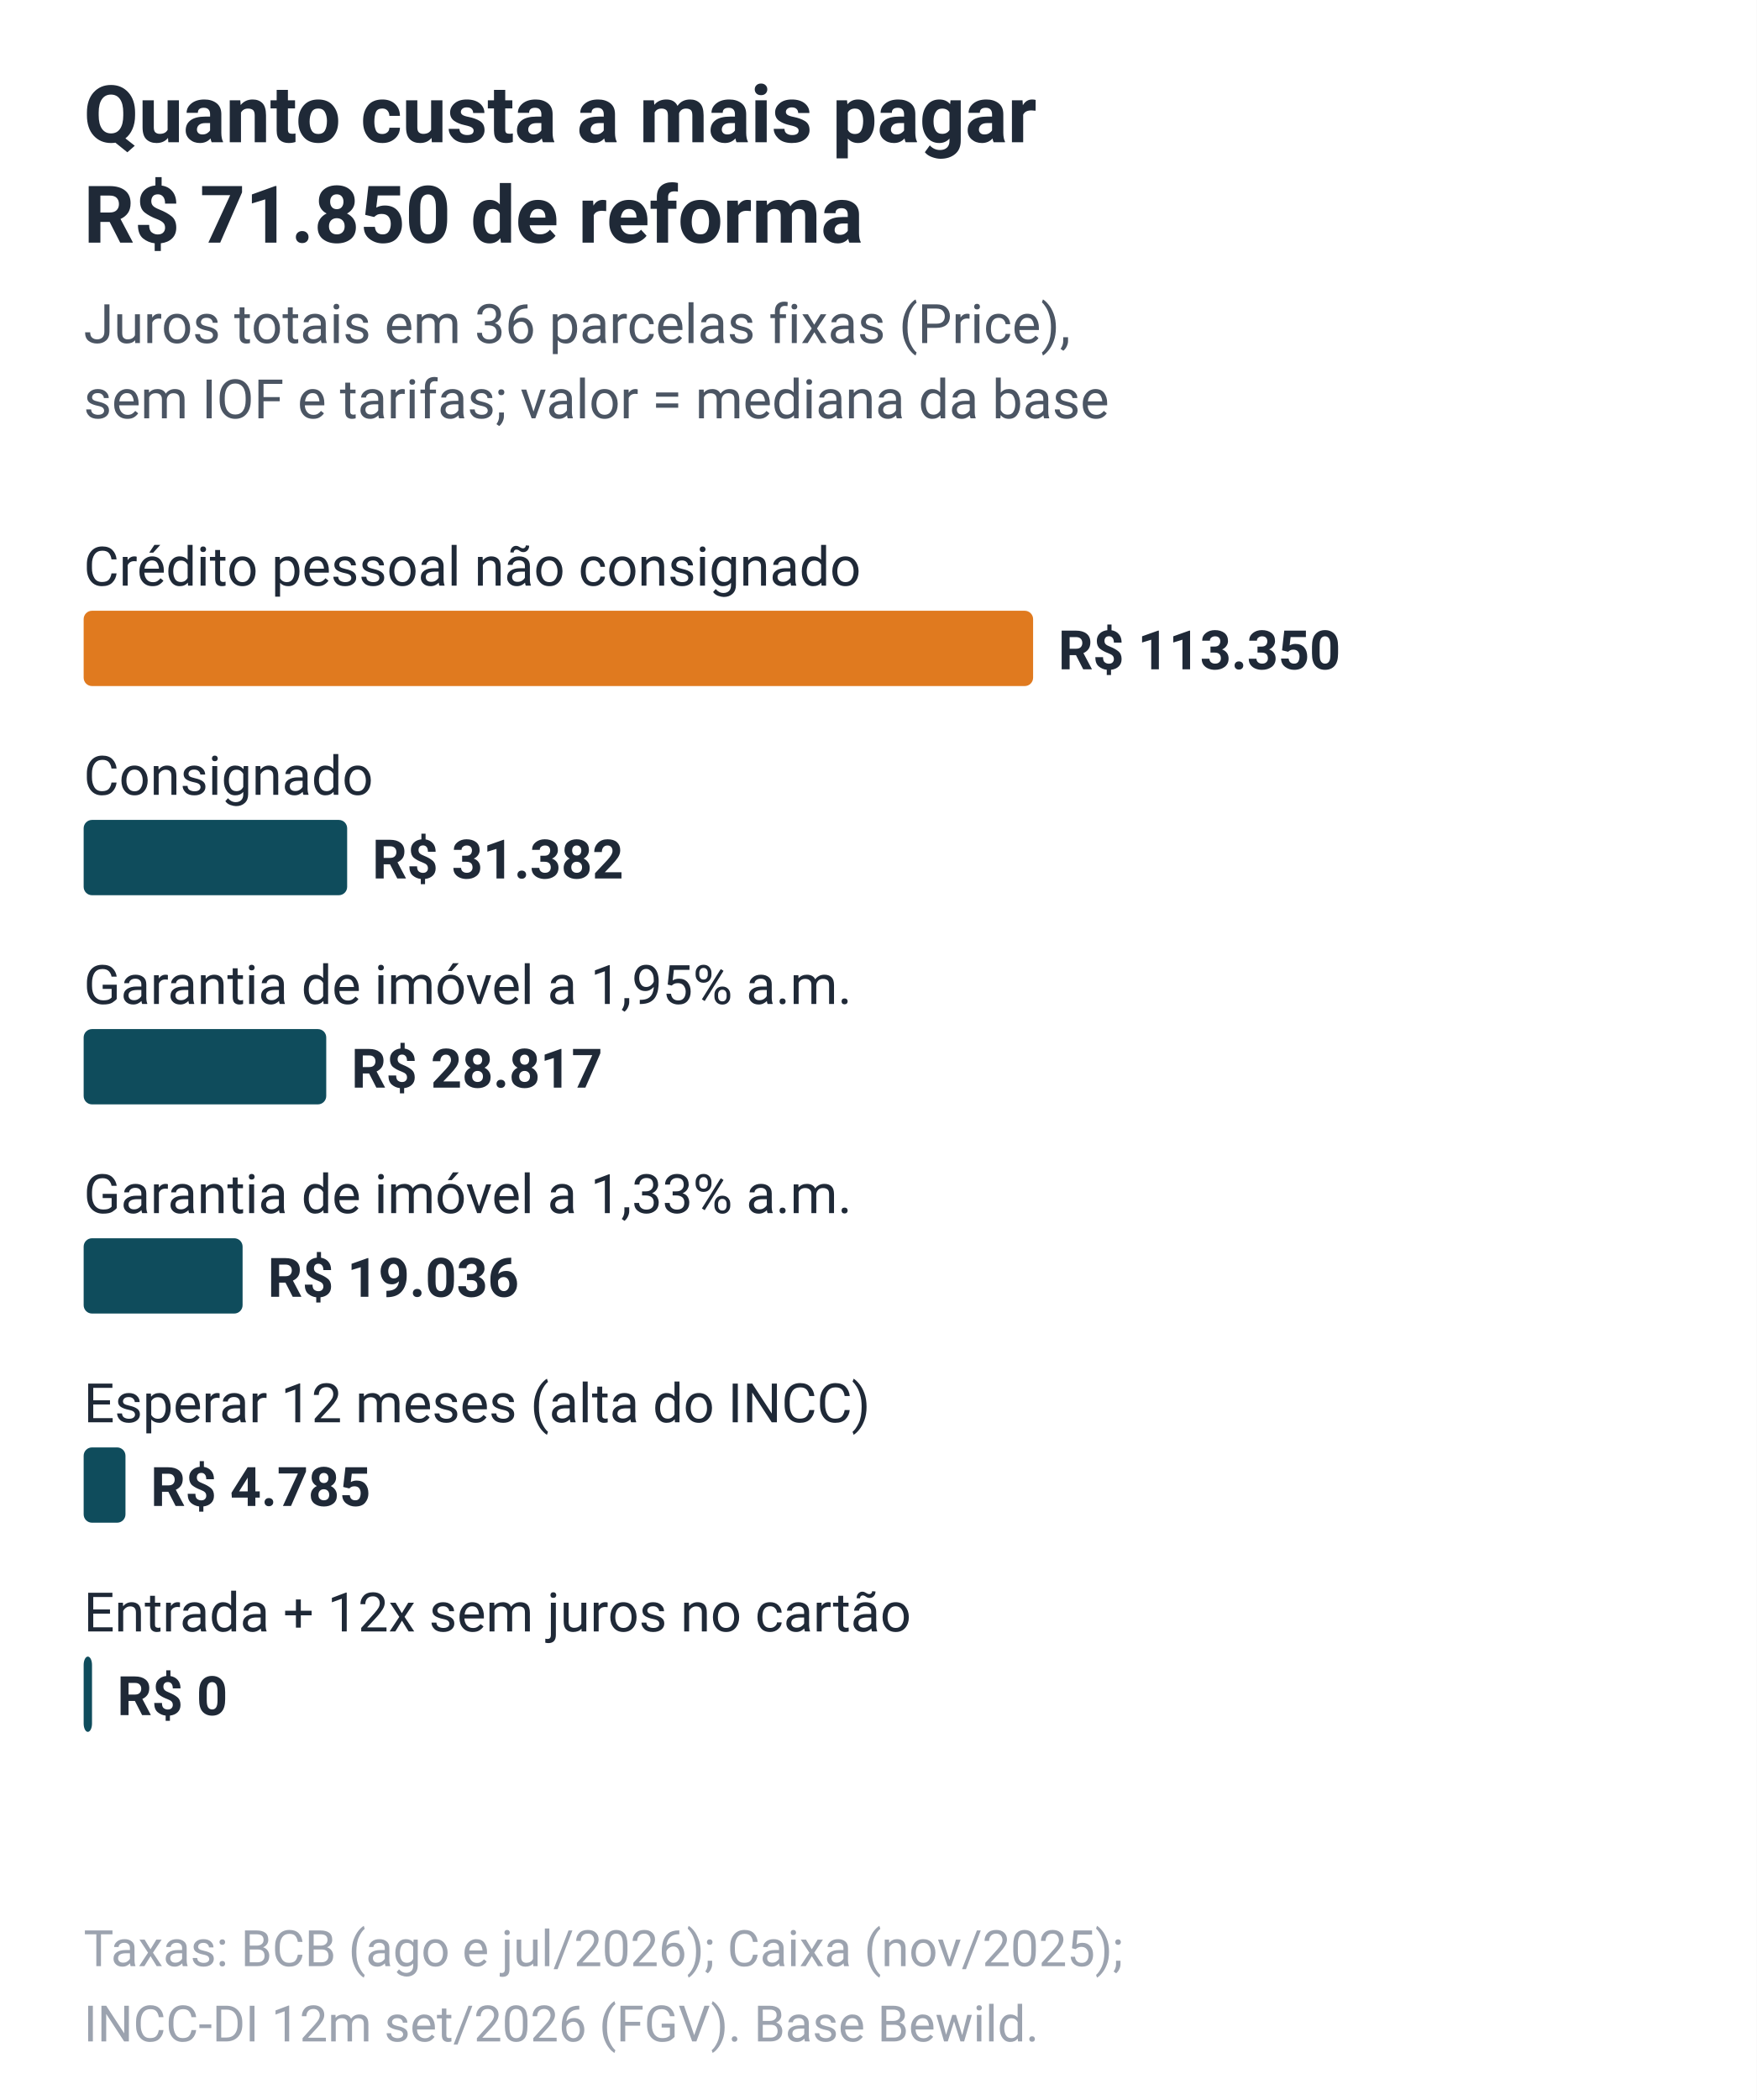
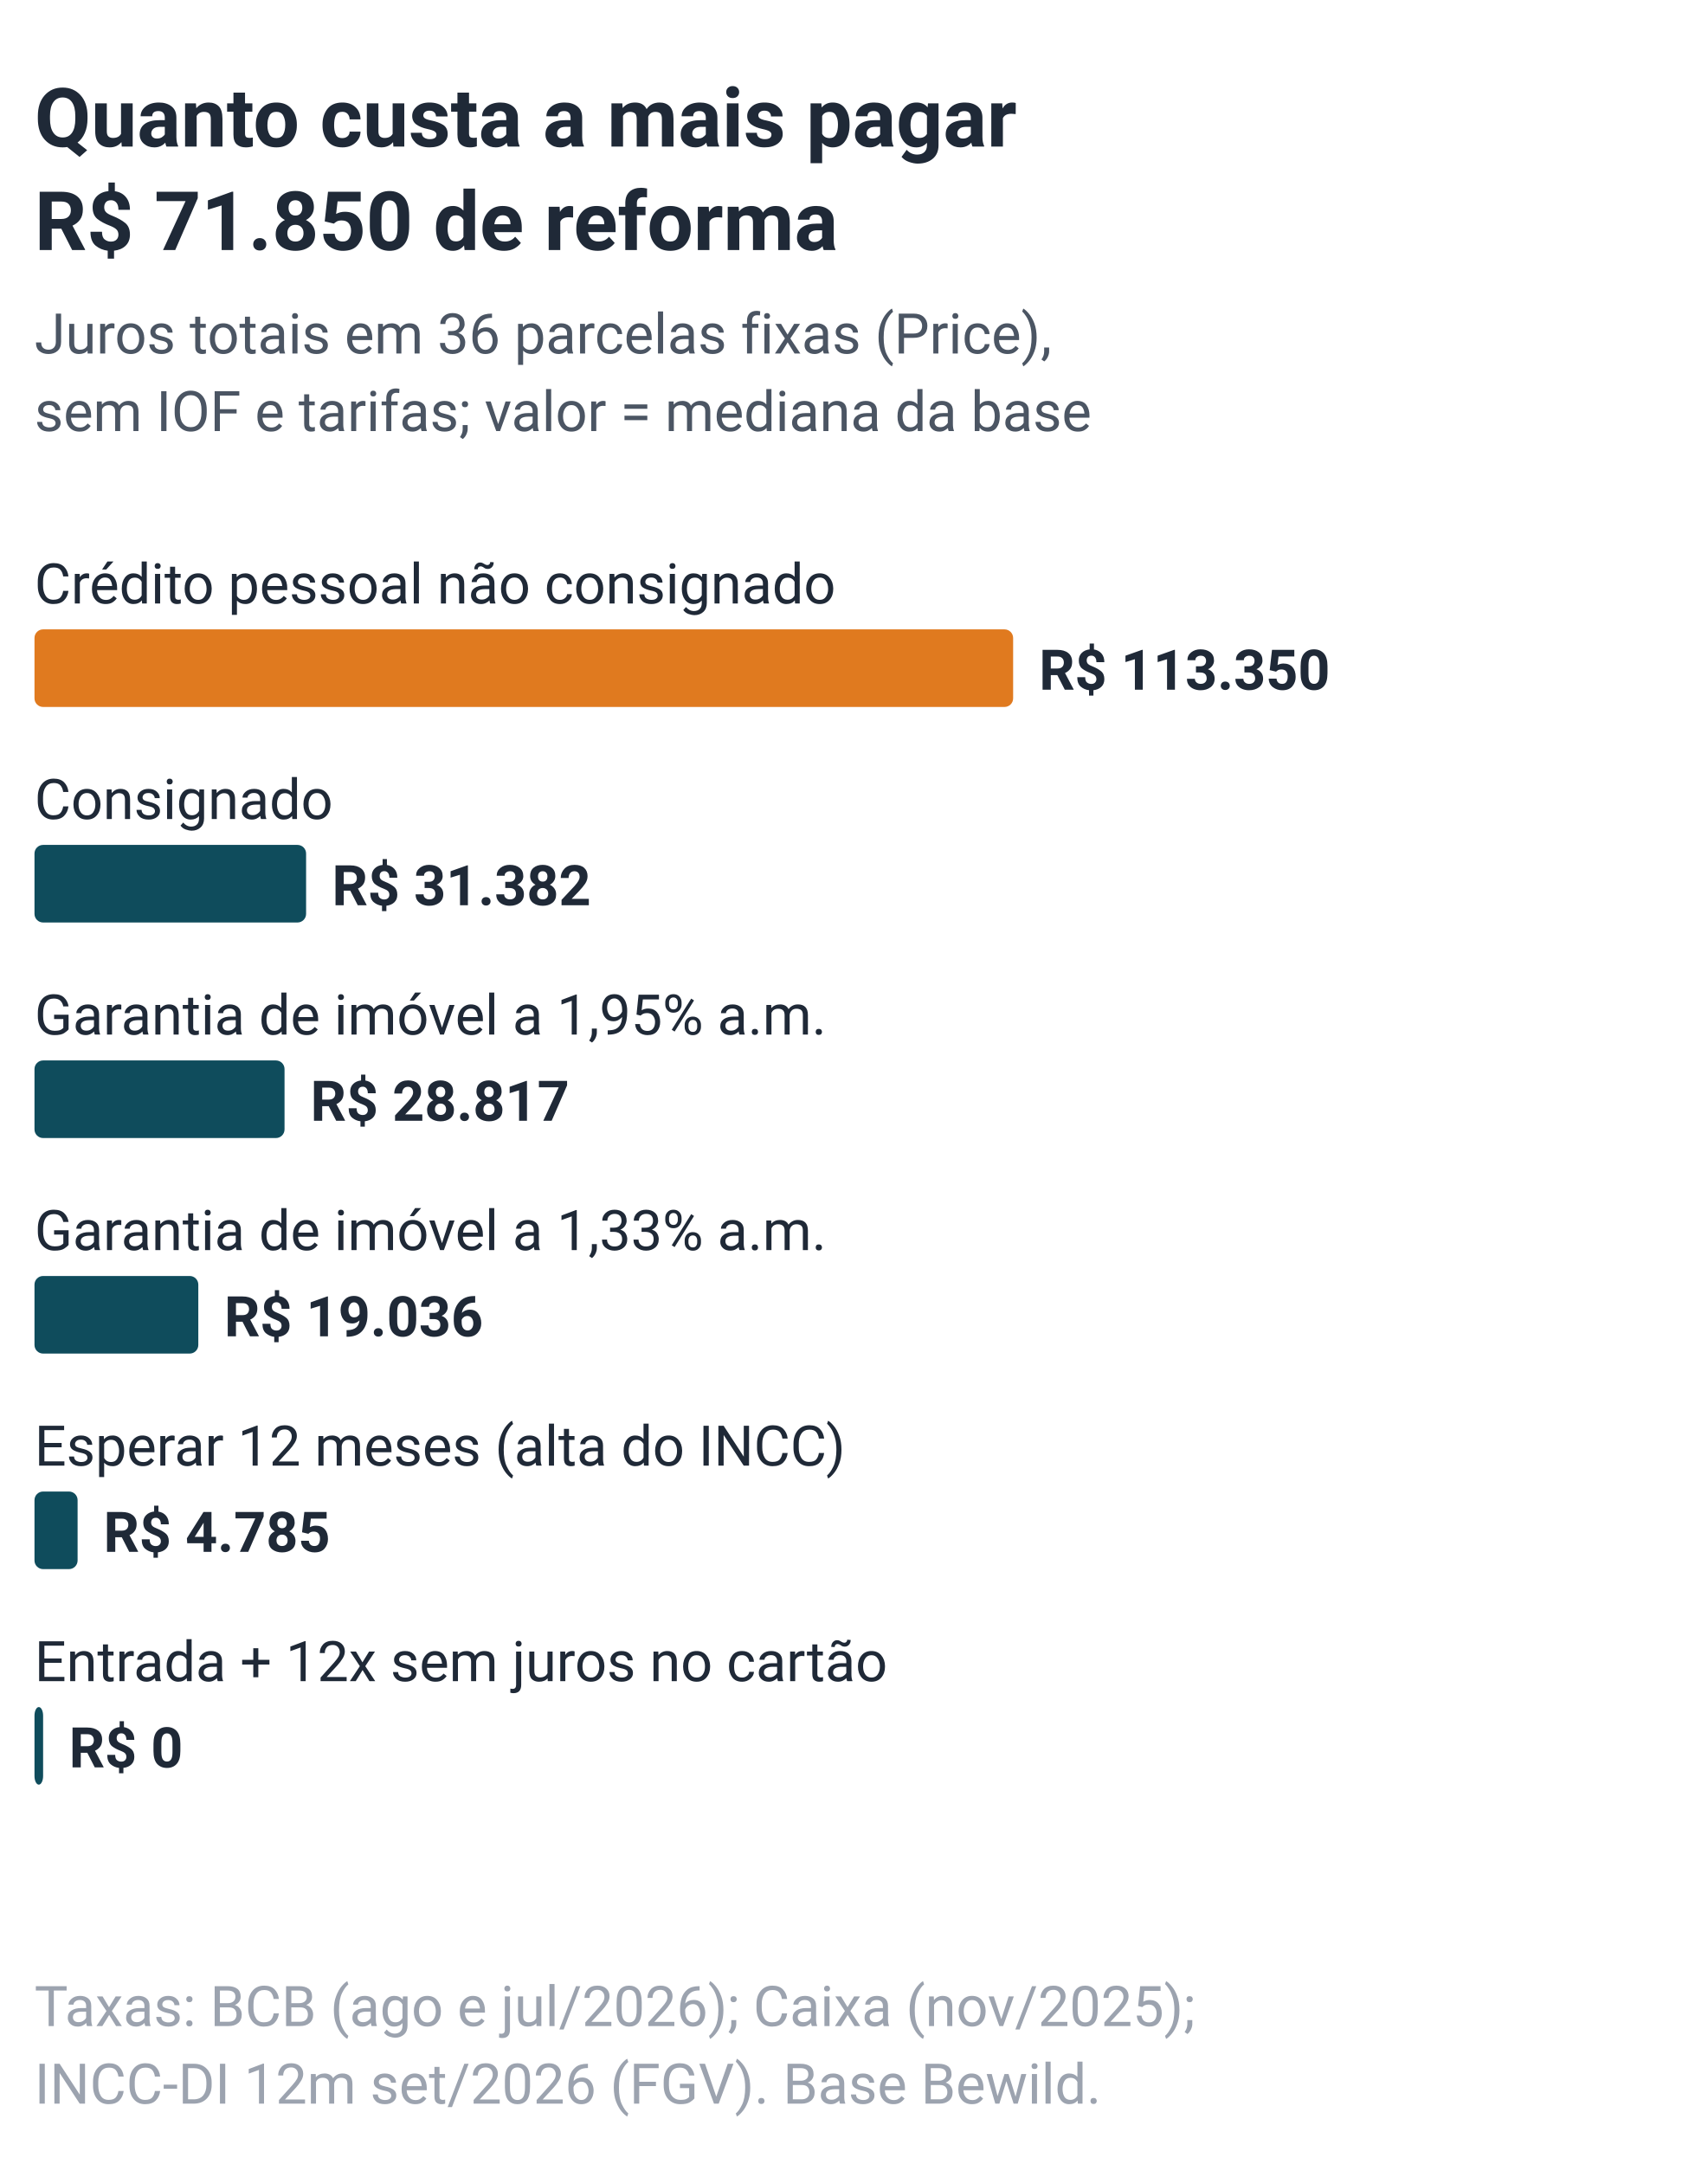
- <svg xmlns="http://www.w3.org/2000/svg" width="420" height="502" viewBox="0 0 420 502" role="img" font-family="system-ui,-apple-system,Segoe UI,Roboto,Arial,sans-serif">
+ <svg xmlns="http://www.w3.org/2000/svg" width="396" height="502" viewBox="12 0 396 502" role="img" font-family="system-ui,-apple-system,Segoe UI,Roboto,Arial,sans-serif">
  <rect width="420" height="502" fill="#FFFFFF" />
  <text x="20" y="34" font-size="19" font-weight="700" fill="#1F2937">Quanto custa a mais pagar</text>
  <text x="20" y="58" font-size="19" font-weight="700" fill="#1F2937">R$ 71.850 de reforma</text>
  <text x="20" y="82" font-size="13" fill="#4B5563">Juros totais em 36 parcelas fixas (Price),</text>
  <text x="20" y="100" font-size="13" fill="#4B5563">sem IOF e tarifas; valor = mediana da base</text>
  <text x="20" y="140" font-size="13" fill="#1F2937">Crédito pessoal não consignado</text>
  <rect x="20" y="146" width="227" height="18" rx="2" fill="#E07A1F" />
  <text x="253" y="160" font-size="13" font-weight="600" fill="#1F2937">R$ 113.350</text>
  <text x="20" y="190" font-size="13" fill="#1F2937">Consignado</text>
  <rect x="20" y="196" width="63" height="18" rx="2" fill="#0F4C5C" />
  <text x="89" y="210" font-size="13" font-weight="600" fill="#1F2937">R$ 31.382</text>
  <text x="20" y="240" font-size="13" fill="#1F2937">Garantia de imóvel a 1,95% a.m.</text>
  <rect x="20" y="246" width="58" height="18" rx="2" fill="#0F4C5C" />
  <text x="84" y="260" font-size="13" font-weight="600" fill="#1F2937">R$ 28.817</text>
  <text x="20" y="290" font-size="13" fill="#1F2937">Garantia de imóvel a 1,33% a.m.</text>
  <rect x="20" y="296" width="38" height="18" rx="2" fill="#0F4C5C" />
  <text x="64" y="310" font-size="13" font-weight="600" fill="#1F2937">R$ 19.036</text>
  <text x="20" y="340" font-size="13" fill="#1F2937">Esperar 12 meses (alta do INCC)</text>
  <rect x="20" y="346" width="10" height="18" rx="2" fill="#0F4C5C" />
  <text x="36" y="360" font-size="13" font-weight="600" fill="#1F2937">R$ 4.785</text>
  <text x="20" y="390" font-size="13" fill="#1F2937">Entrada + 12x sem juros no cartão</text>
  <rect x="20" y="396" width="2" height="18" rx="2" fill="#0F4C5C" />
  <text x="28" y="410" font-size="13" font-weight="600" fill="#1F2937">R$ 0</text>
-   <text x="20" y="470" font-size="12" fill="#9CA3AF">Taxas: BCB (ago e jul/2026); Caixa (nov/2025);</text>
-   <text x="20" y="488" font-size="12" fill="#9CA3AF">INCC-DI 12m set/2026 (FGV). Base Bewild.</text>
+   <text x="20" y="470" font-size="13" fill="#9CA3AF">Taxas: BCB (ago e jul/2026); Caixa (nov/2025);</text>
+   <text x="20" y="488" font-size="13" fill="#9CA3AF">INCC-DI 12m set/2026 (FGV). Base Bewild.</text>
</svg>
